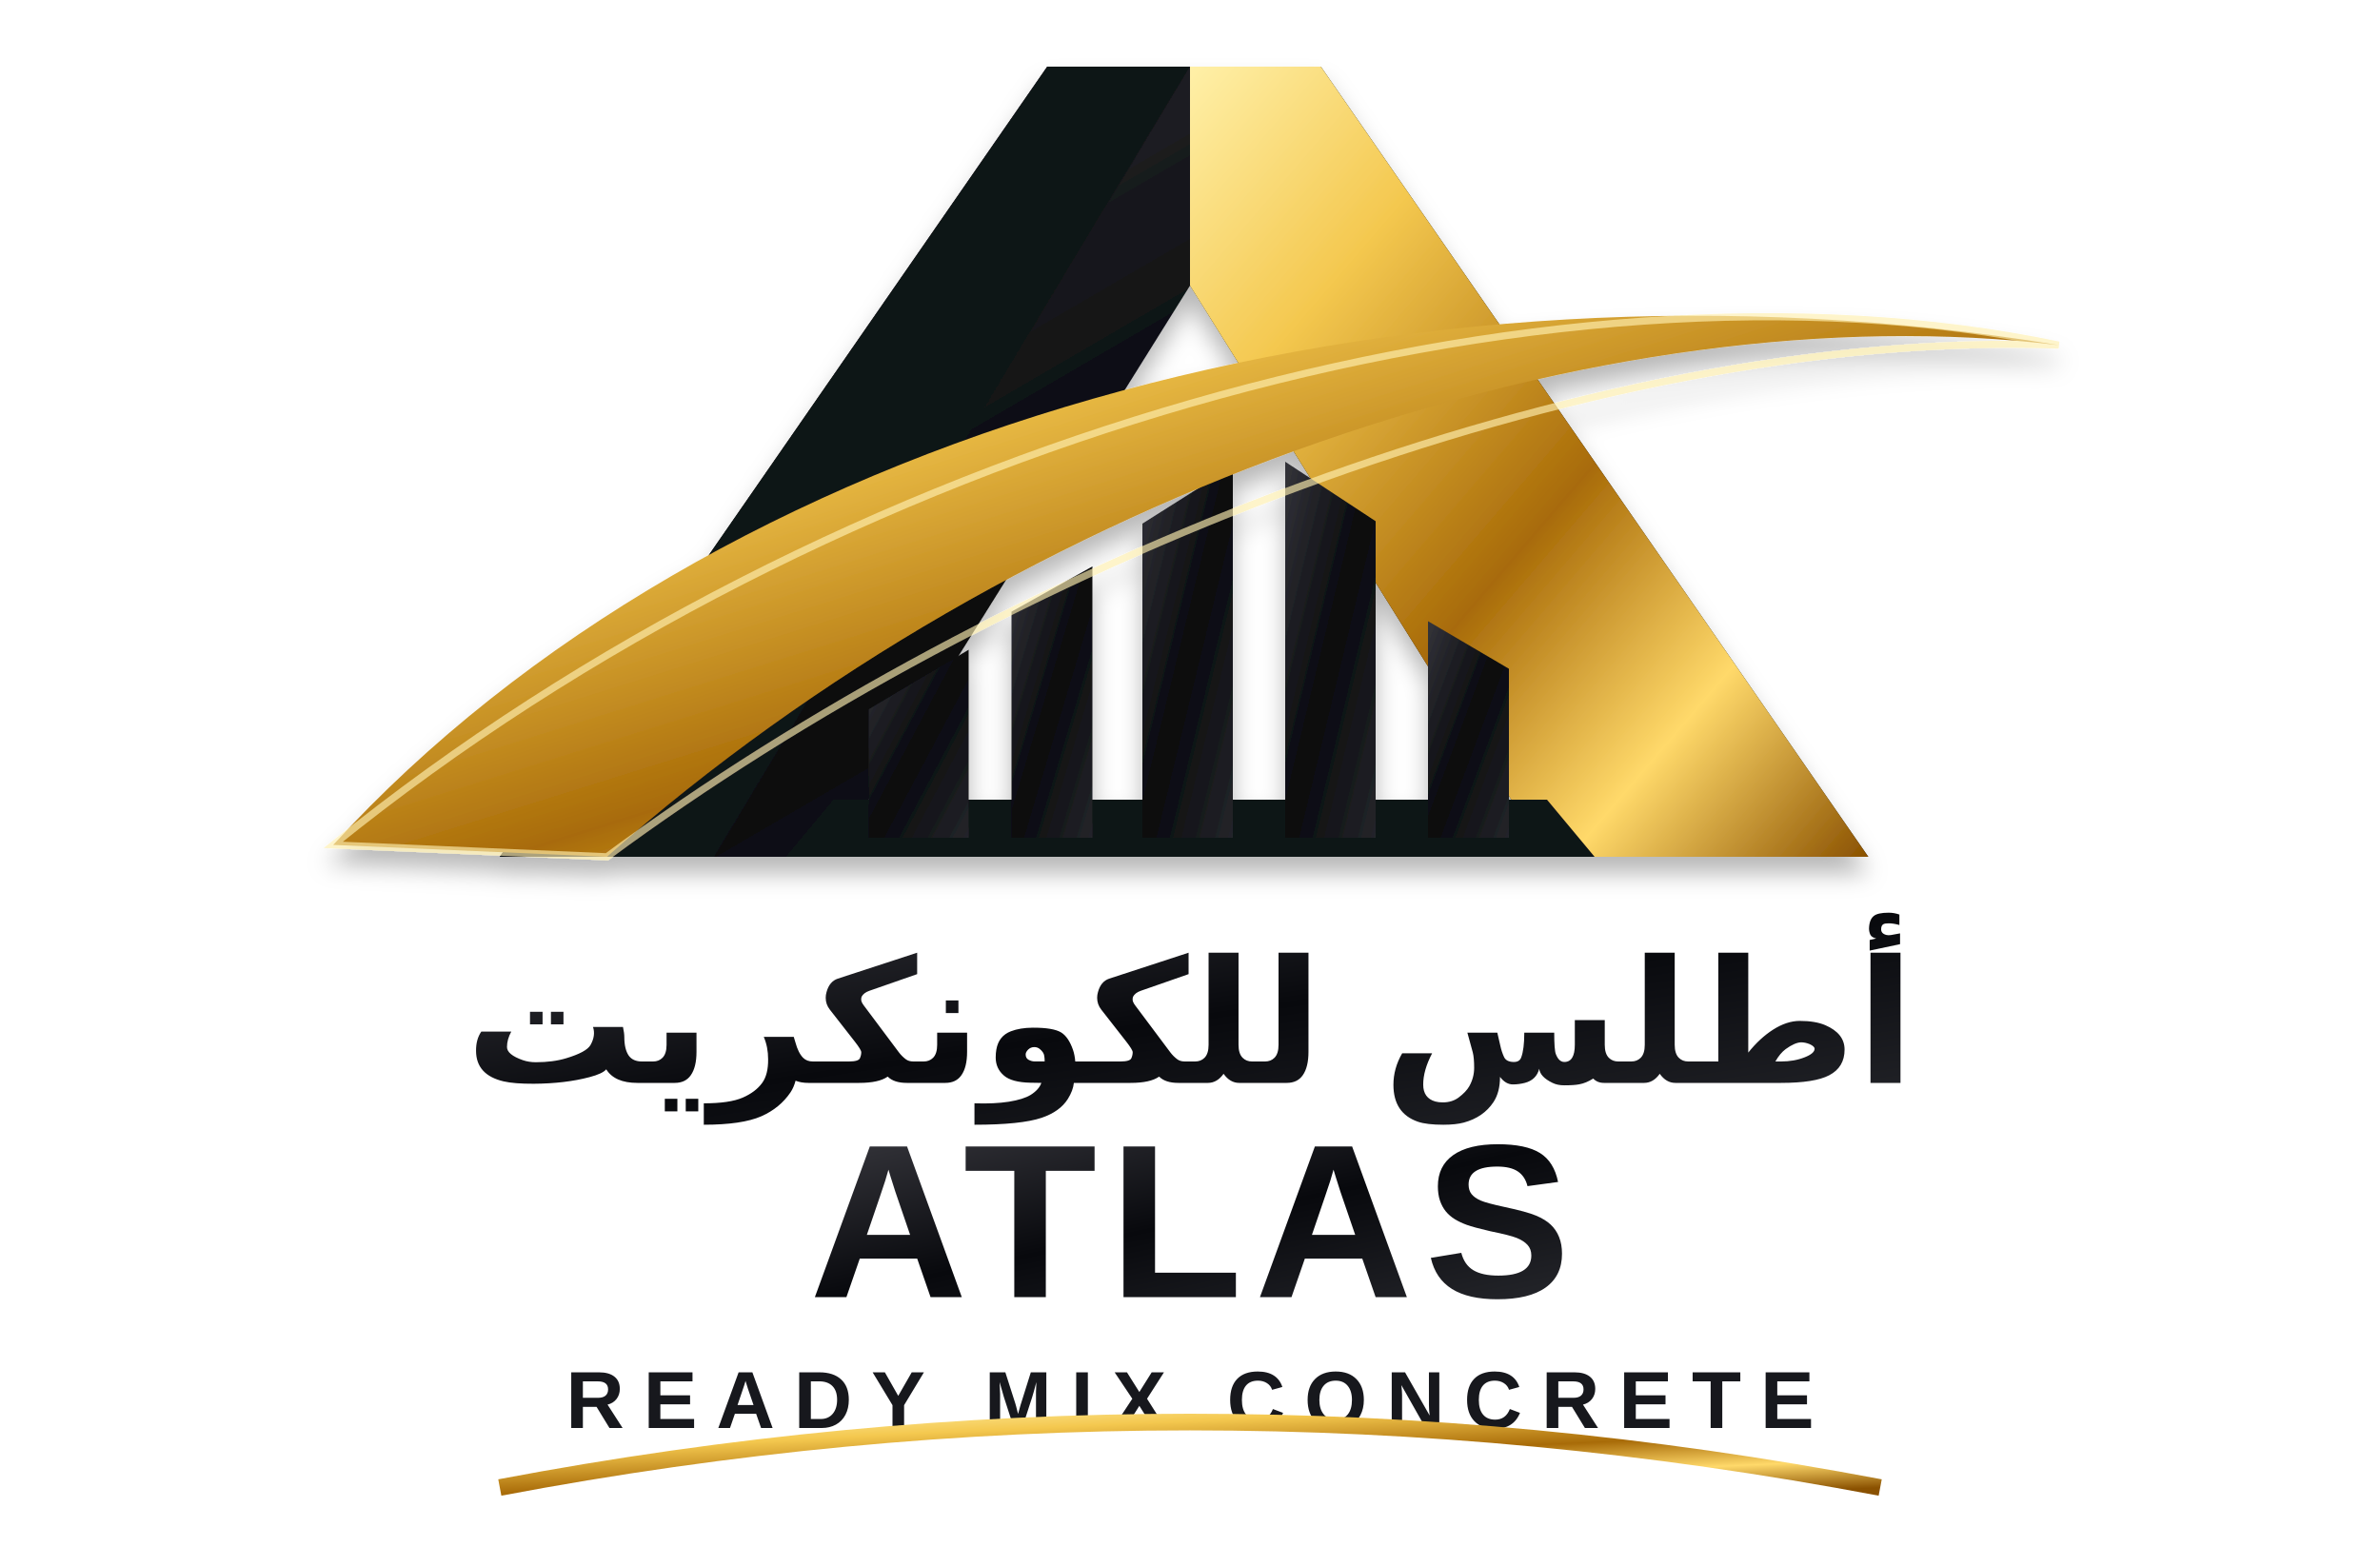
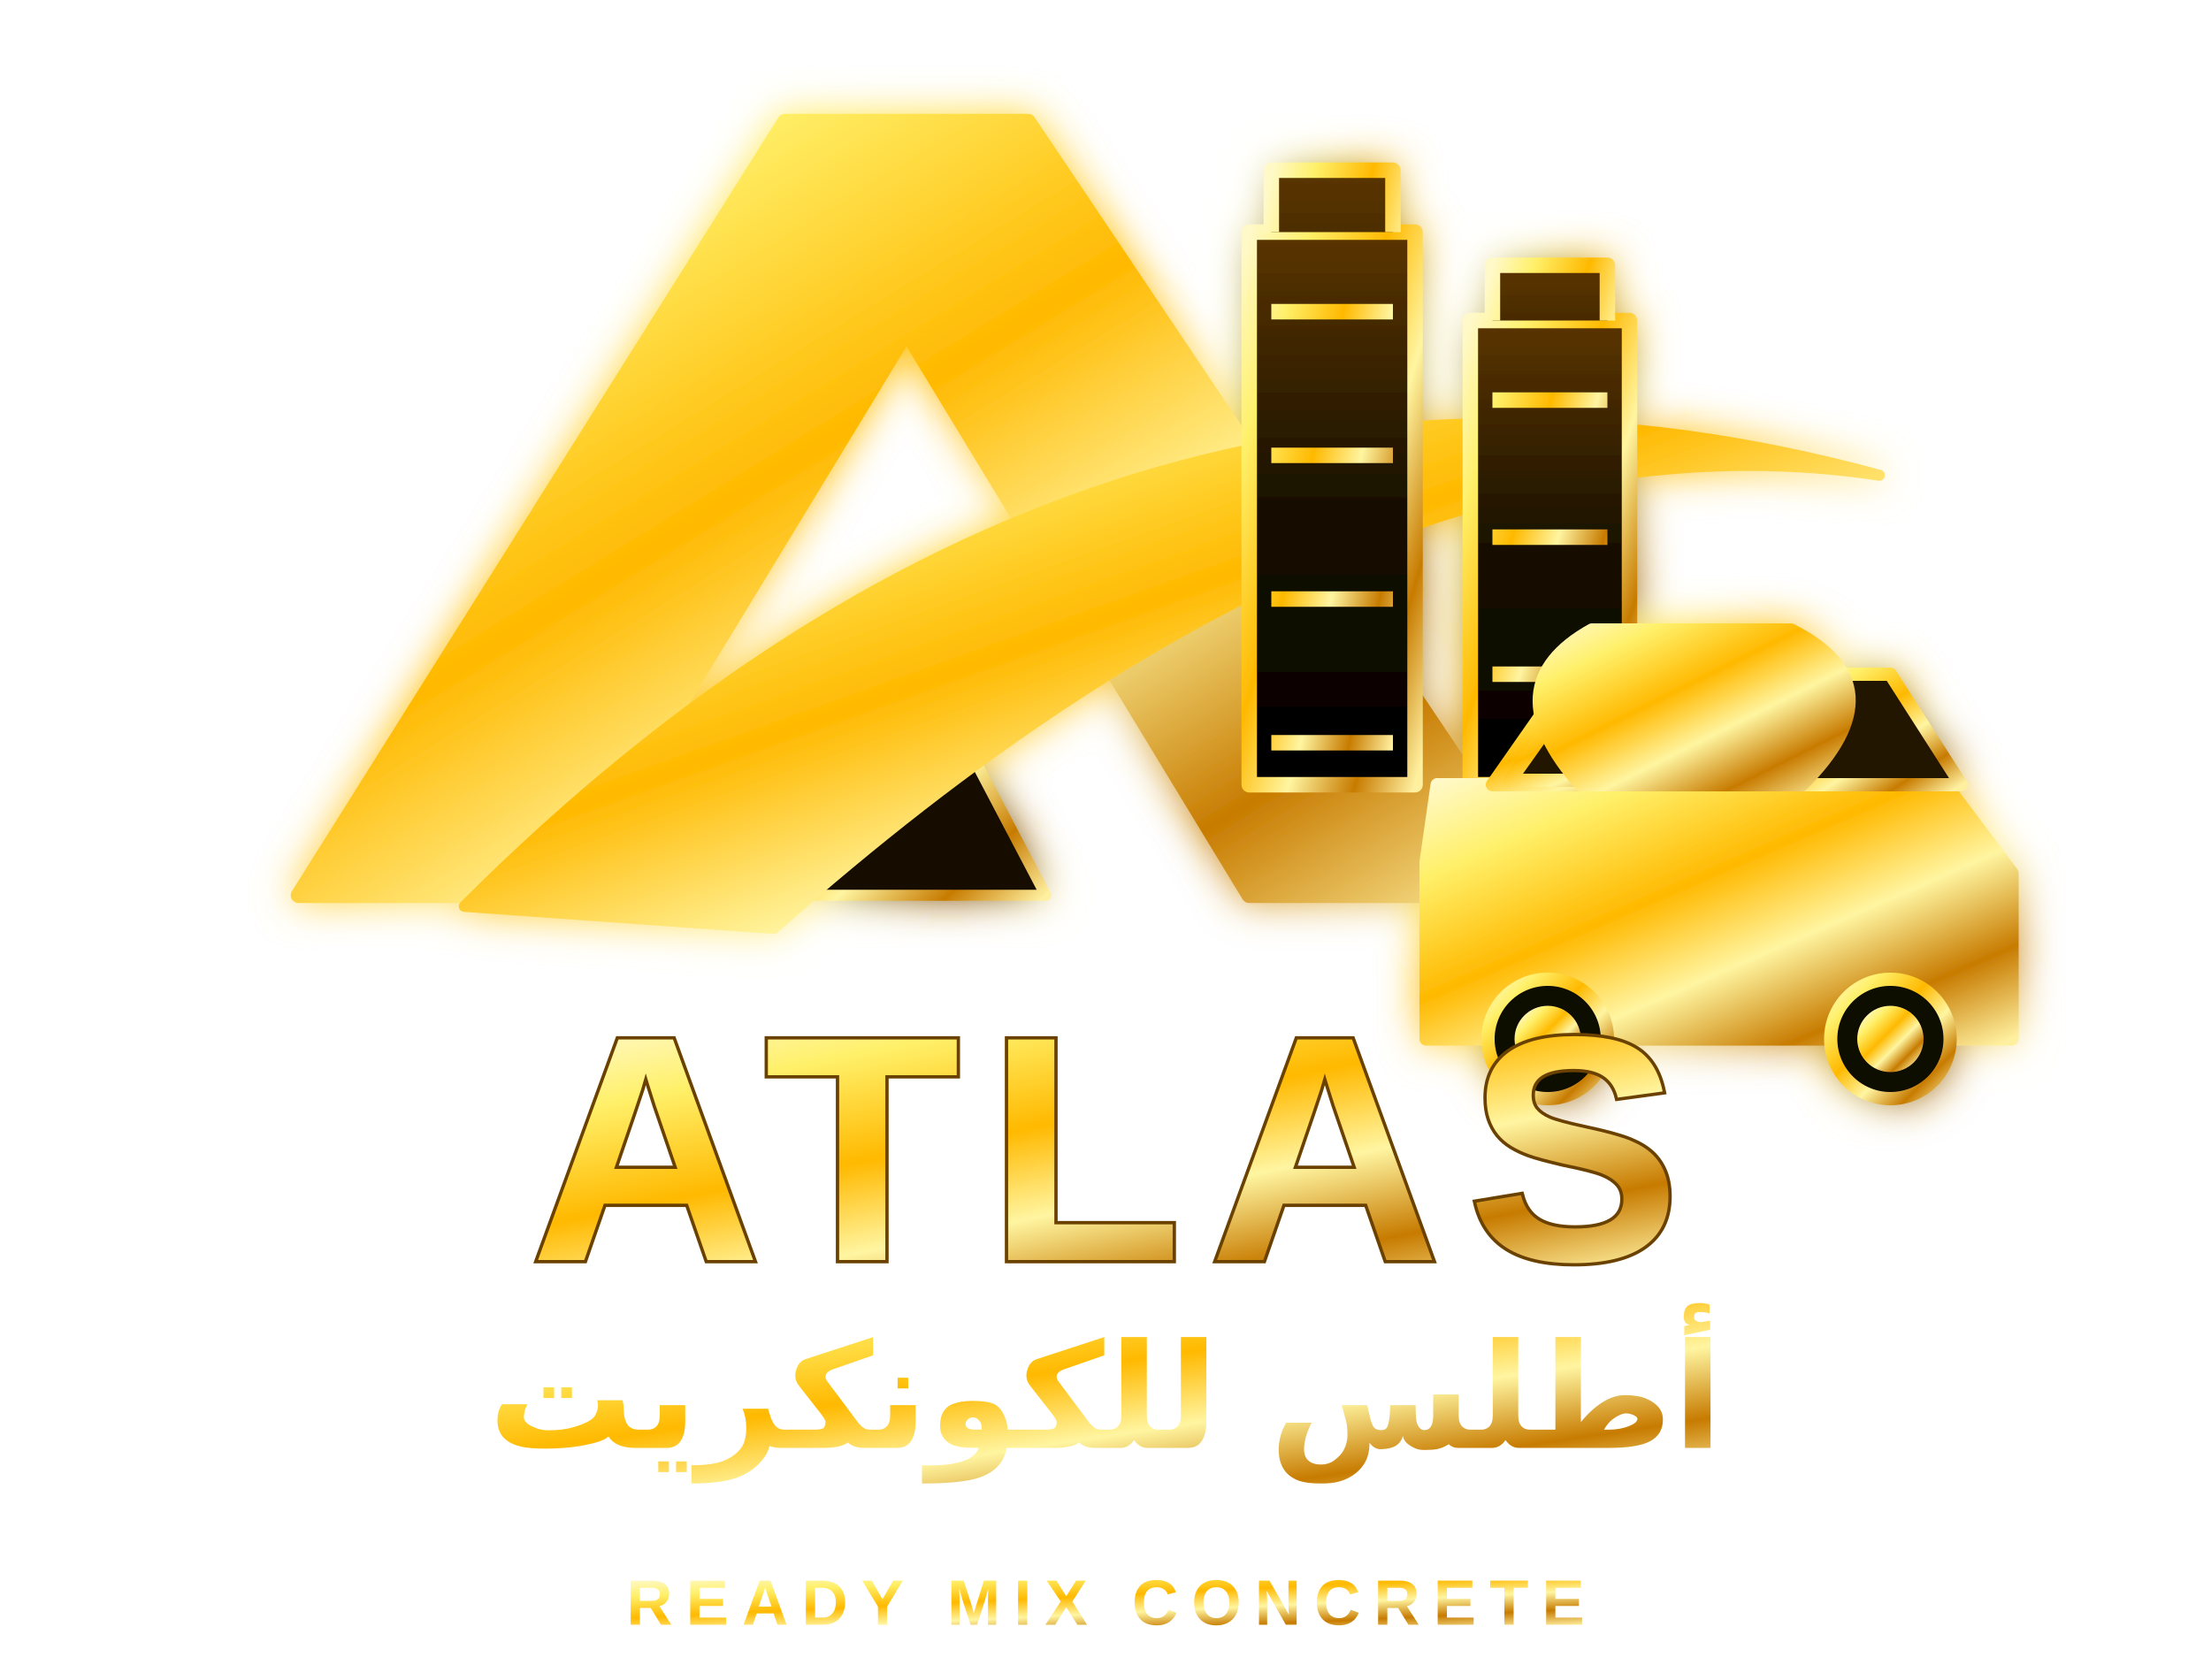
- <svg xmlns="http://www.w3.org/2000/svg" viewBox="0 0 1000 650" role="img" aria-labelledby="title desc">
+ <svg xmlns="http://www.w3.org/2000/svg" viewBox="0 0 1000 760" role="img" aria-labelledby="title desc">
  <defs>
    <linearGradient id="gold" x1="0" y1="0" x2="1" y2="1">
-       <stop stop-color="#fff0a8" />
-       <stop offset=".24" stop-color="#f4c84f" />
-       <stop offset=".55" stop-color="#a86b08" />
-       <stop offset=".78" stop-color="#ffd96a" />
-       <stop offset="1" stop-color="#8a5100" />
+       <stop stop-color="#fff9c9" />
+       <stop offset=".18" stop-color="#fff06a" />
+       <stop offset=".42" stop-color="#ffb900" />
+       <stop offset=".62" stop-color="#fff5a1" />
+       <stop offset=".82" stop-color="#c77b00" />
+       <stop offset="1" stop-color="#fff0a0" />
    </linearGradient>
-     <linearGradient id="black" x1="0" y1="0" x2="1" y2="1">
-       <stop stop-color="#34343a" />
-       <stop offset=".5" stop-color="#08090d" />
-       <stop offset="1" stop-color="#24252a" />
+     <linearGradient id="side" x1="0" y1="0" x2="0" y2="1">
+       <stop stop-color="#5b3500" />
+       <stop offset=".5" stop-color="#171006" />
+       <stop offset="1" stop-color="#000" />
    </linearGradient>
-     <filter id="shadow" x="-20%" y="-20%" width="140%" height="150%">
-       <feGaussianBlur in="SourceAlpha" stdDeviation="5" />
-       <feOffset dy="7" />
-       <feComponentTransfer>
-         <feFuncA type="linear" slope=".28" />
-       </feComponentTransfer>
+     <filter id="glow" x="-40%" y="-40%" width="180%" height="180%">
+       <feGaussianBlur stdDeviation="9" result="b" />
      <feMerge>
-         <feMergeNode />
+         <feMergeNode in="b" />
        <feMergeNode in="SourceGraphic" />
      </feMerge>
    </filter>
  </defs>
-   <g filter="url(#shadow)">
-     <path d="M210 360 440 28h115l230 332H650L500 120 350 360Z" fill="url(#black)" />
-     <path d="M500 28h55l230 332H650L500 120Z" fill="url(#gold)" />
-     <path d="M210 360 440 28h60L300 360Z" fill="#111217" />
-     <path d="M330 360h340l-20-24H350Z" fill="#111217" />
-     <g fill="url(#black)">
-       <path d="M365 352v-54l42-25v79z" />
-       <path d="M425 352v-95l34-19v114z" />
-       <path d="M480 352V220l38-24v156z" />
-       <path d="M540 352V194l38 25v133z" />
-       <path d="M600 352v-91l34 20v71z" />
+   <g filter="url(#glow)" stroke="url(#gold)" stroke-linejoin="round">
+     <path d="M135 405 355 55h110l235 350H565L410 150 255 405Z" fill="url(#gold)" stroke-width="7" />
+     <path d="M350 405 410 285l63 120Z" fill="#130d04" stroke-width="5" />
+     <path d="M210 410Q500 120 850 215Q620 180 350 420Z" fill="url(#gold)" stroke-width="5" />
+     <g fill="url(#side)" stroke-width="7">
+       <path d="M565 105h75v250h-75z" />
+       <path d="M665 145h72v210h-72z" />
+       <path d="M575 105v-28h55v28m-55 36h55m-55 65h55m-55 65h55m-55 65h55" />
+       <path d="M675 145v-25h52v25m-52 36h52m-52 62h52m-52 62h52" />
    </g>
-     <path d="M140 355C300 180 590 100 865 145 675 122 430 205 255 360Z" fill="url(#gold)" />
-     <path d="M140 355C350 185 650 100 865 145 665 138 420 238 255 360Z" fill="none" stroke="#fff0b0" stroke-width="3" opacity=".65" />
+     <g transform="translate(645 280)" fill="url(#gold)" stroke-width="6">
+       <path d="M5 75h230l30 40v75H0v-80z" />
+       <path d="M30 75 65 25h80l38 50z" fill="url(#side)" />
+       <path d="M70 28h70v45H38z" fill="#221604" />
+       <path d="M165 25h45l32 50h-77z" fill="#241805" />
+       <path d="M20 105h235" fill="none" />
+       <path d="M75 5q-45 25-5 70l100 0q45-45-5-70z" fill="url(#gold)" />
+       <circle cx="55" cy="190" r="27" fill="#080706" />
+       <circle cx="55" cy="190" r="12" fill="url(#gold)" />
+       <circle cx="210" cy="190" r="27" fill="#080706" />
+       <circle cx="210" cy="190" r="12" fill="url(#gold)" />
+     </g>
  </g>
-   <text x="500" y="455" text-anchor="middle" direction="rtl" font-family="Tahoma,Arial,sans-serif" font-size="72" font-weight="900" fill="url(#black)">أطلس للكونكريت</text>
-   <text x="500" y="545" text-anchor="middle" font-family="Arial,sans-serif" font-size="92" font-weight="900" letter-spacing="5" fill="url(#black)">ATLAS</text>
-   <path d="M75 520h170m510 0h170" stroke="url(#gold)" stroke-width="8" />
-   <text x="500" y="600" text-anchor="middle" font-family="Arial,sans-serif" font-size="34" font-weight="700" letter-spacing="8" fill="#17181d">READY MIX CONCRETE</text>
-   <path d="M210 625Q500 570 790 625" fill="none" stroke="url(#gold)" stroke-width="7" />
+   <text x="500" y="570" text-anchor="middle" font-family="Arial,sans-serif" font-size="145" font-weight="900" letter-spacing="12" fill="url(#gold)" stroke="#6b4100" stroke-width="3" paint-order="stroke">ATLAS</text>
+   <text x="500" y="655" text-anchor="middle" direction="rtl" font-family="Tahoma,Arial,sans-serif" font-size="66" font-weight="900" fill="url(#gold)">أطلس للكونكريت</text>
+   <path d="M120 690h180m400 0h180" stroke="url(#gold)" stroke-width="6" />
+   <text x="500" y="735" text-anchor="middle" font-family="Arial,sans-serif" font-size="29" font-weight="700" letter-spacing="6" fill="url(#gold)">READY MIX CONCRETE</text>
</svg>
